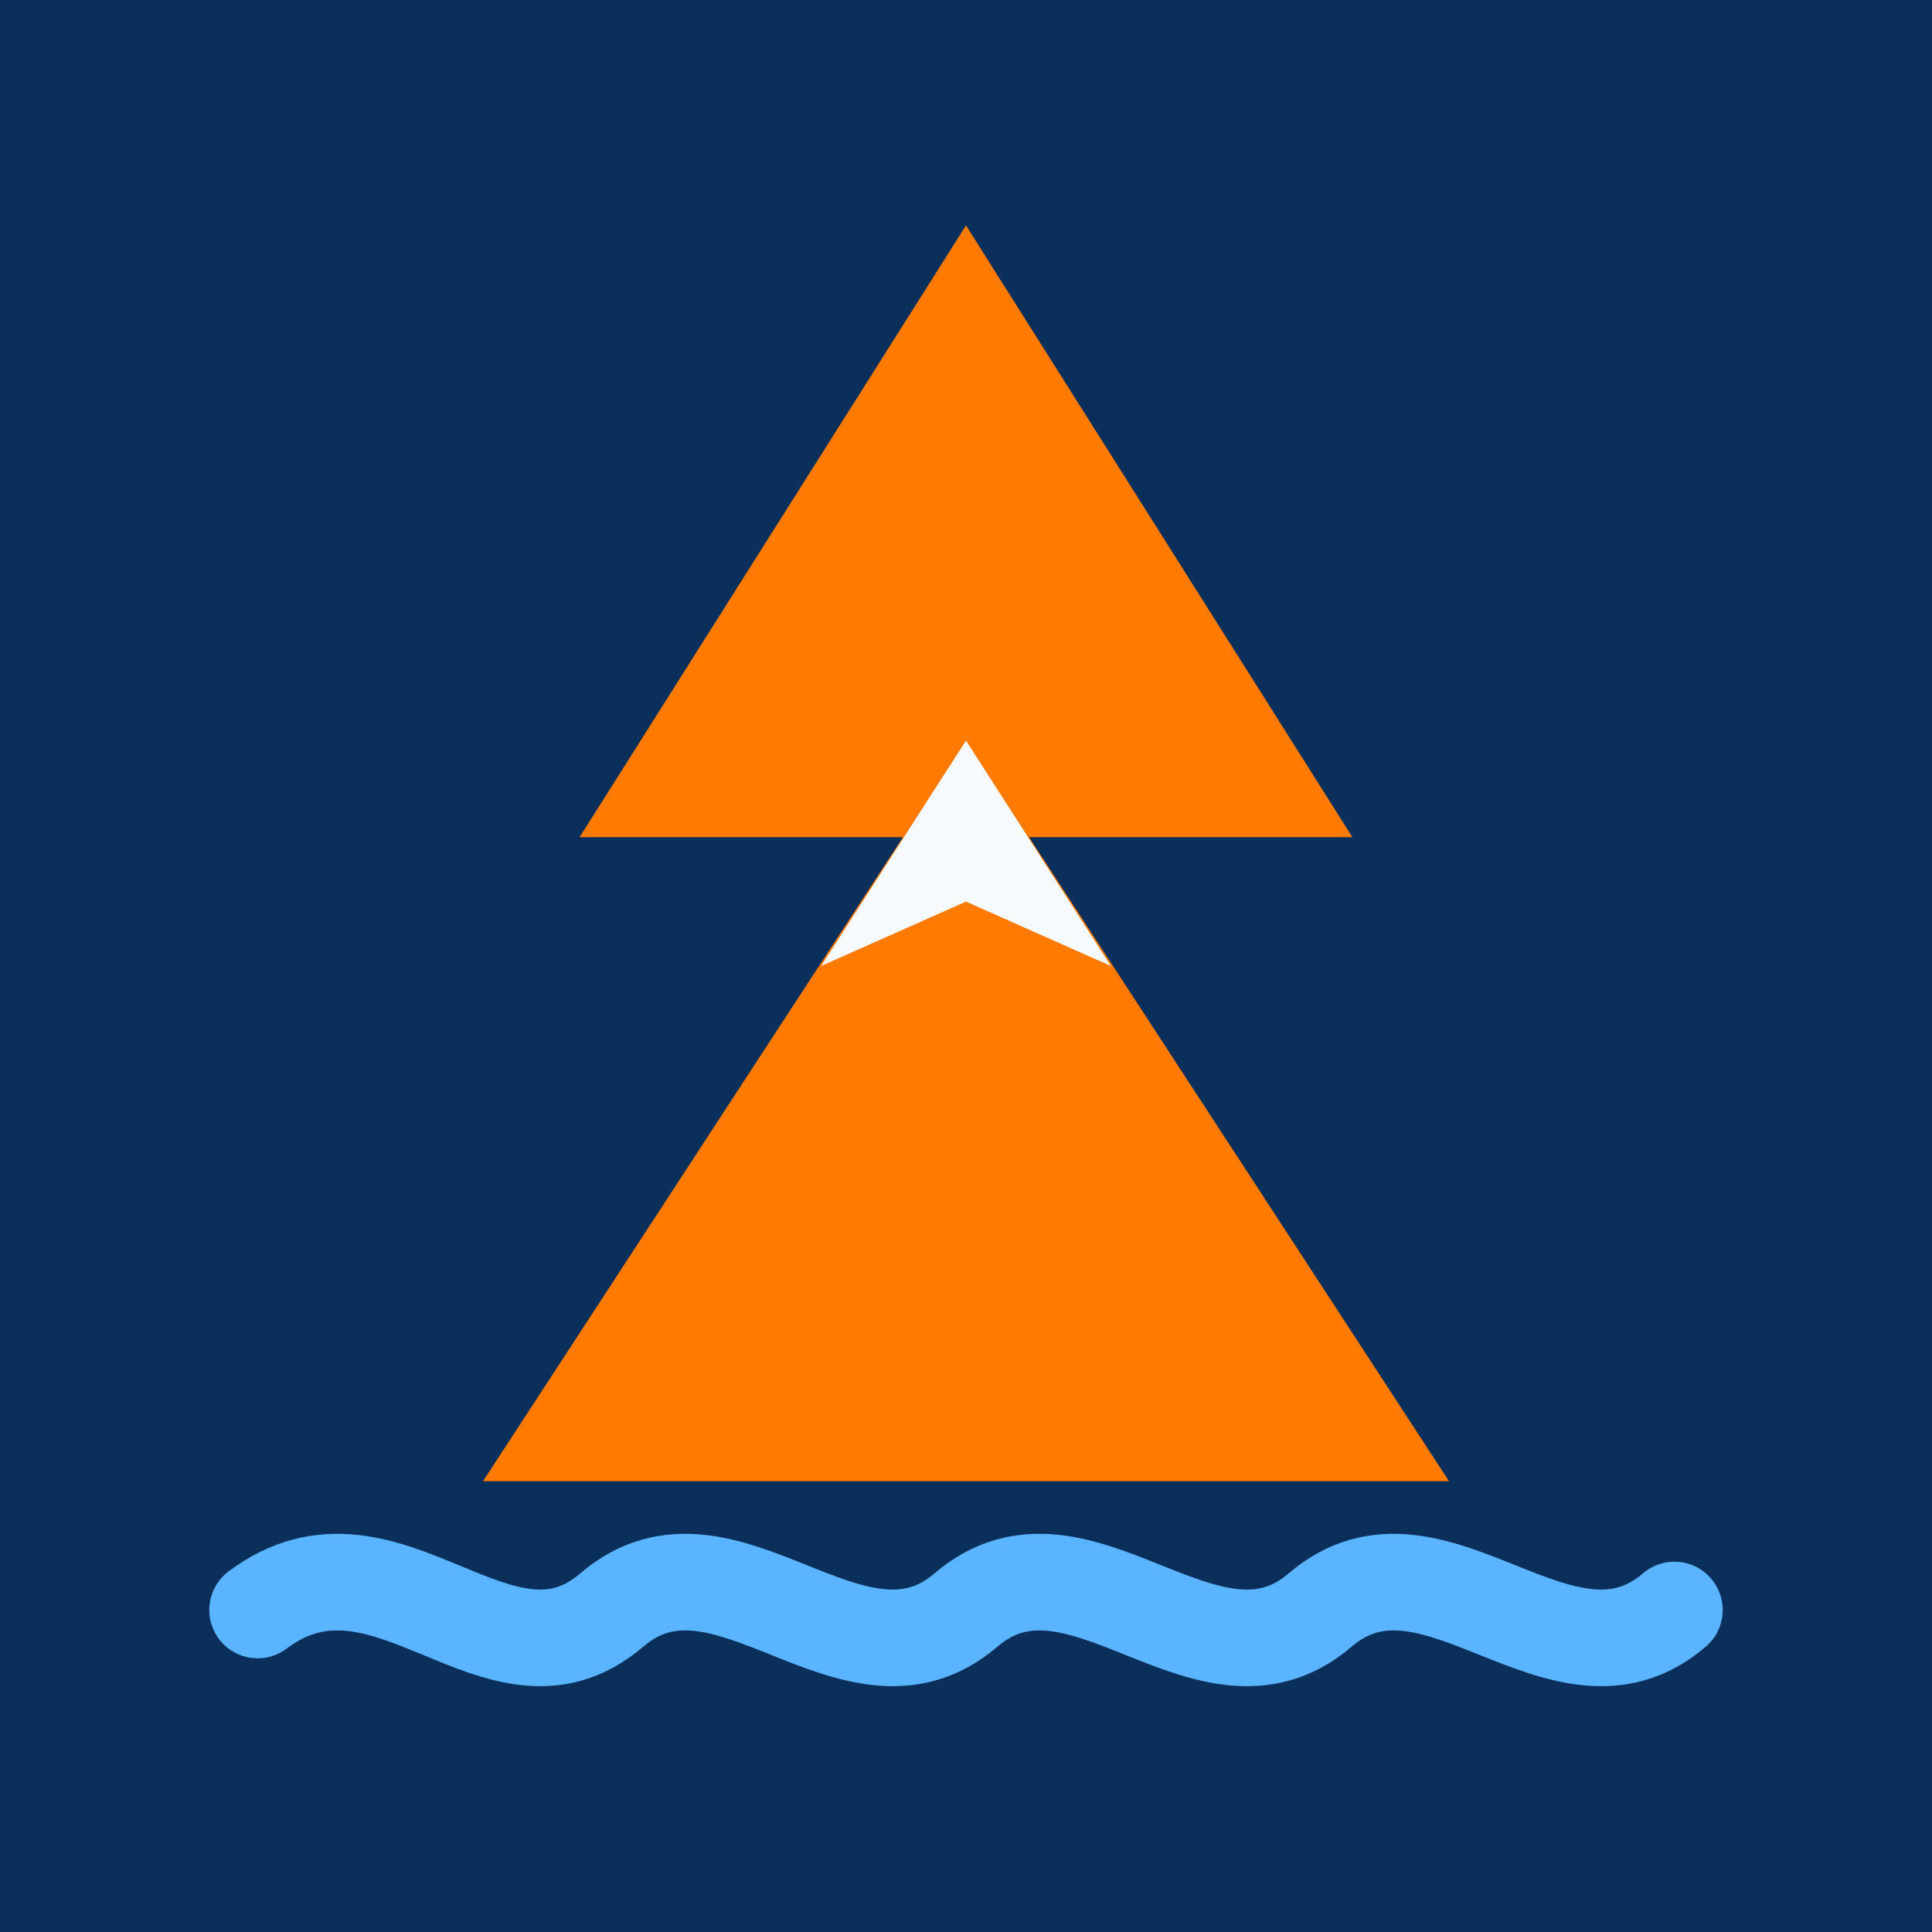
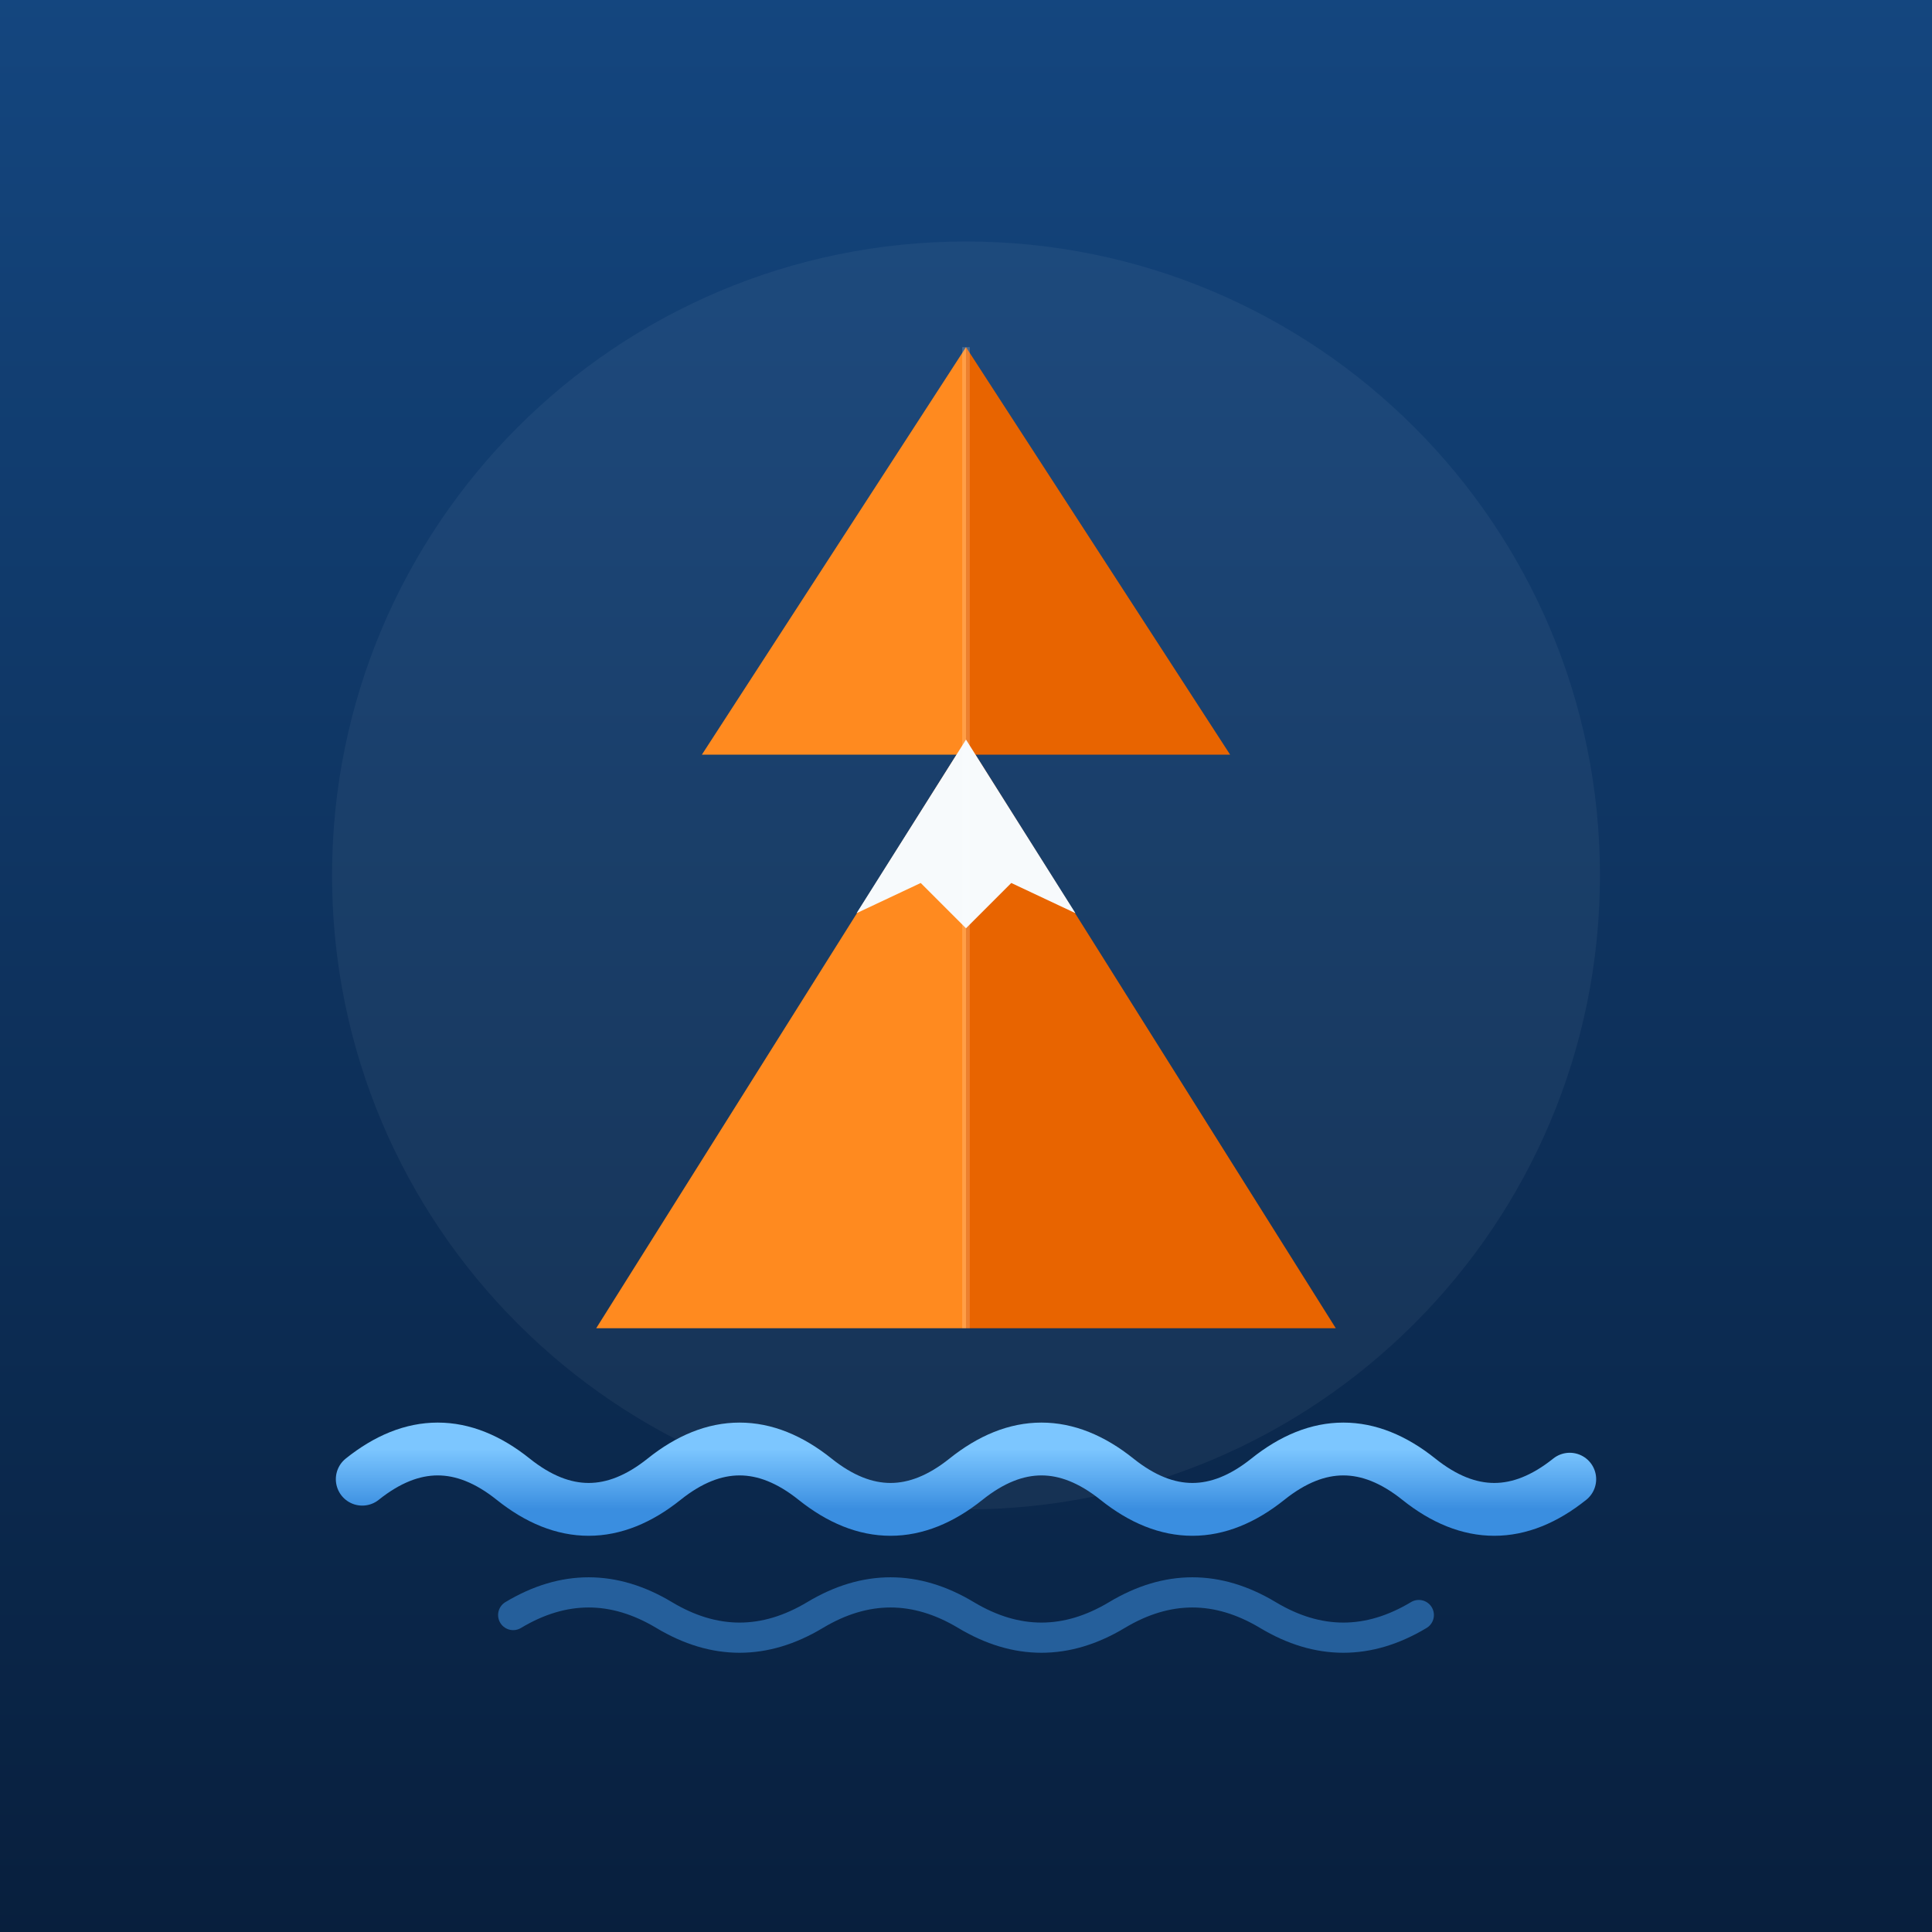
- <svg xmlns="http://www.w3.org/2000/svg" viewBox="0 0 120 120">
-   <rect width="120" height="120" fill="#0B2F5B" />
-   <path d="M60 14 84 52H36z" fill="#FF7A00" />
-   <path d="M60 46 90 92H30z" fill="#FF7A00" />
-   <path d="M60 46 69 60 60 56 51 60z" fill="#F7FAFC" />
-   <path d="M16 100c8-6 15 6 22 0s15 6 22 0 15 6 22 0 15 6 22 0" stroke="#5AB4FF" stroke-width="6" fill="none" stroke-linecap="round" />
+ <svg xmlns="http://www.w3.org/2000/svg" viewBox="0 0 512 512">
+   <defs>
+     <linearGradient id="bg" x1="0" y1="0" x2="0" y2="1">
+       <stop offset="0" stop-color="#14467F" />
+       <stop offset="1" stop-color="#081F3D" />
+     </linearGradient>
+     <linearGradient id="sea" x1="0" y1="0" x2="0" y2="1">
+       <stop offset="0" stop-color="#7CC6FF" />
+       <stop offset="1" stop-color="#3A8EE0" />
+     </linearGradient>
+   </defs>
+   <rect width="512" height="512" fill="url(#bg)" />
+   <circle cx="256" cy="232" r="168" fill="#FFFFFF" opacity=".05" />
+   <path d="M256 92 L326 200 L256 200 Z" fill="#E86400" />
+   <path d="M256 92 L186 200 L256 200 Z" fill="#FF8A1F" />
+   <path d="M256 196 L354 352 L256 352 Z" fill="#E86400" />
+   <path d="M256 196 L158 352 L256 352 Z" fill="#FF8A1F" />
+   <path d="M256 196 L285 242 L268 234 L256 246 L244 234 L227 242 Z" fill="#F7FAFC" />
+   <path d="M256 92 L256 200 M256 196 L256 352" stroke="#FFFFFF" stroke-opacity=".18" stroke-width="2" />
+   <path d="M96 392 q20 -16 40 0 t40 0 t40 0 t40 0 t40 0 t40 0 t40 0 t40 0" fill="none" stroke="url(#sea)" stroke-width="14" stroke-linecap="round" />
+   <path d="M136 428 q20 -12 40 0 t40 0 t40 0 t40 0 t40 0 t40 0" fill="none" stroke="#3A8EE0" stroke-opacity=".55" stroke-width="8" stroke-linecap="round" />
</svg>
